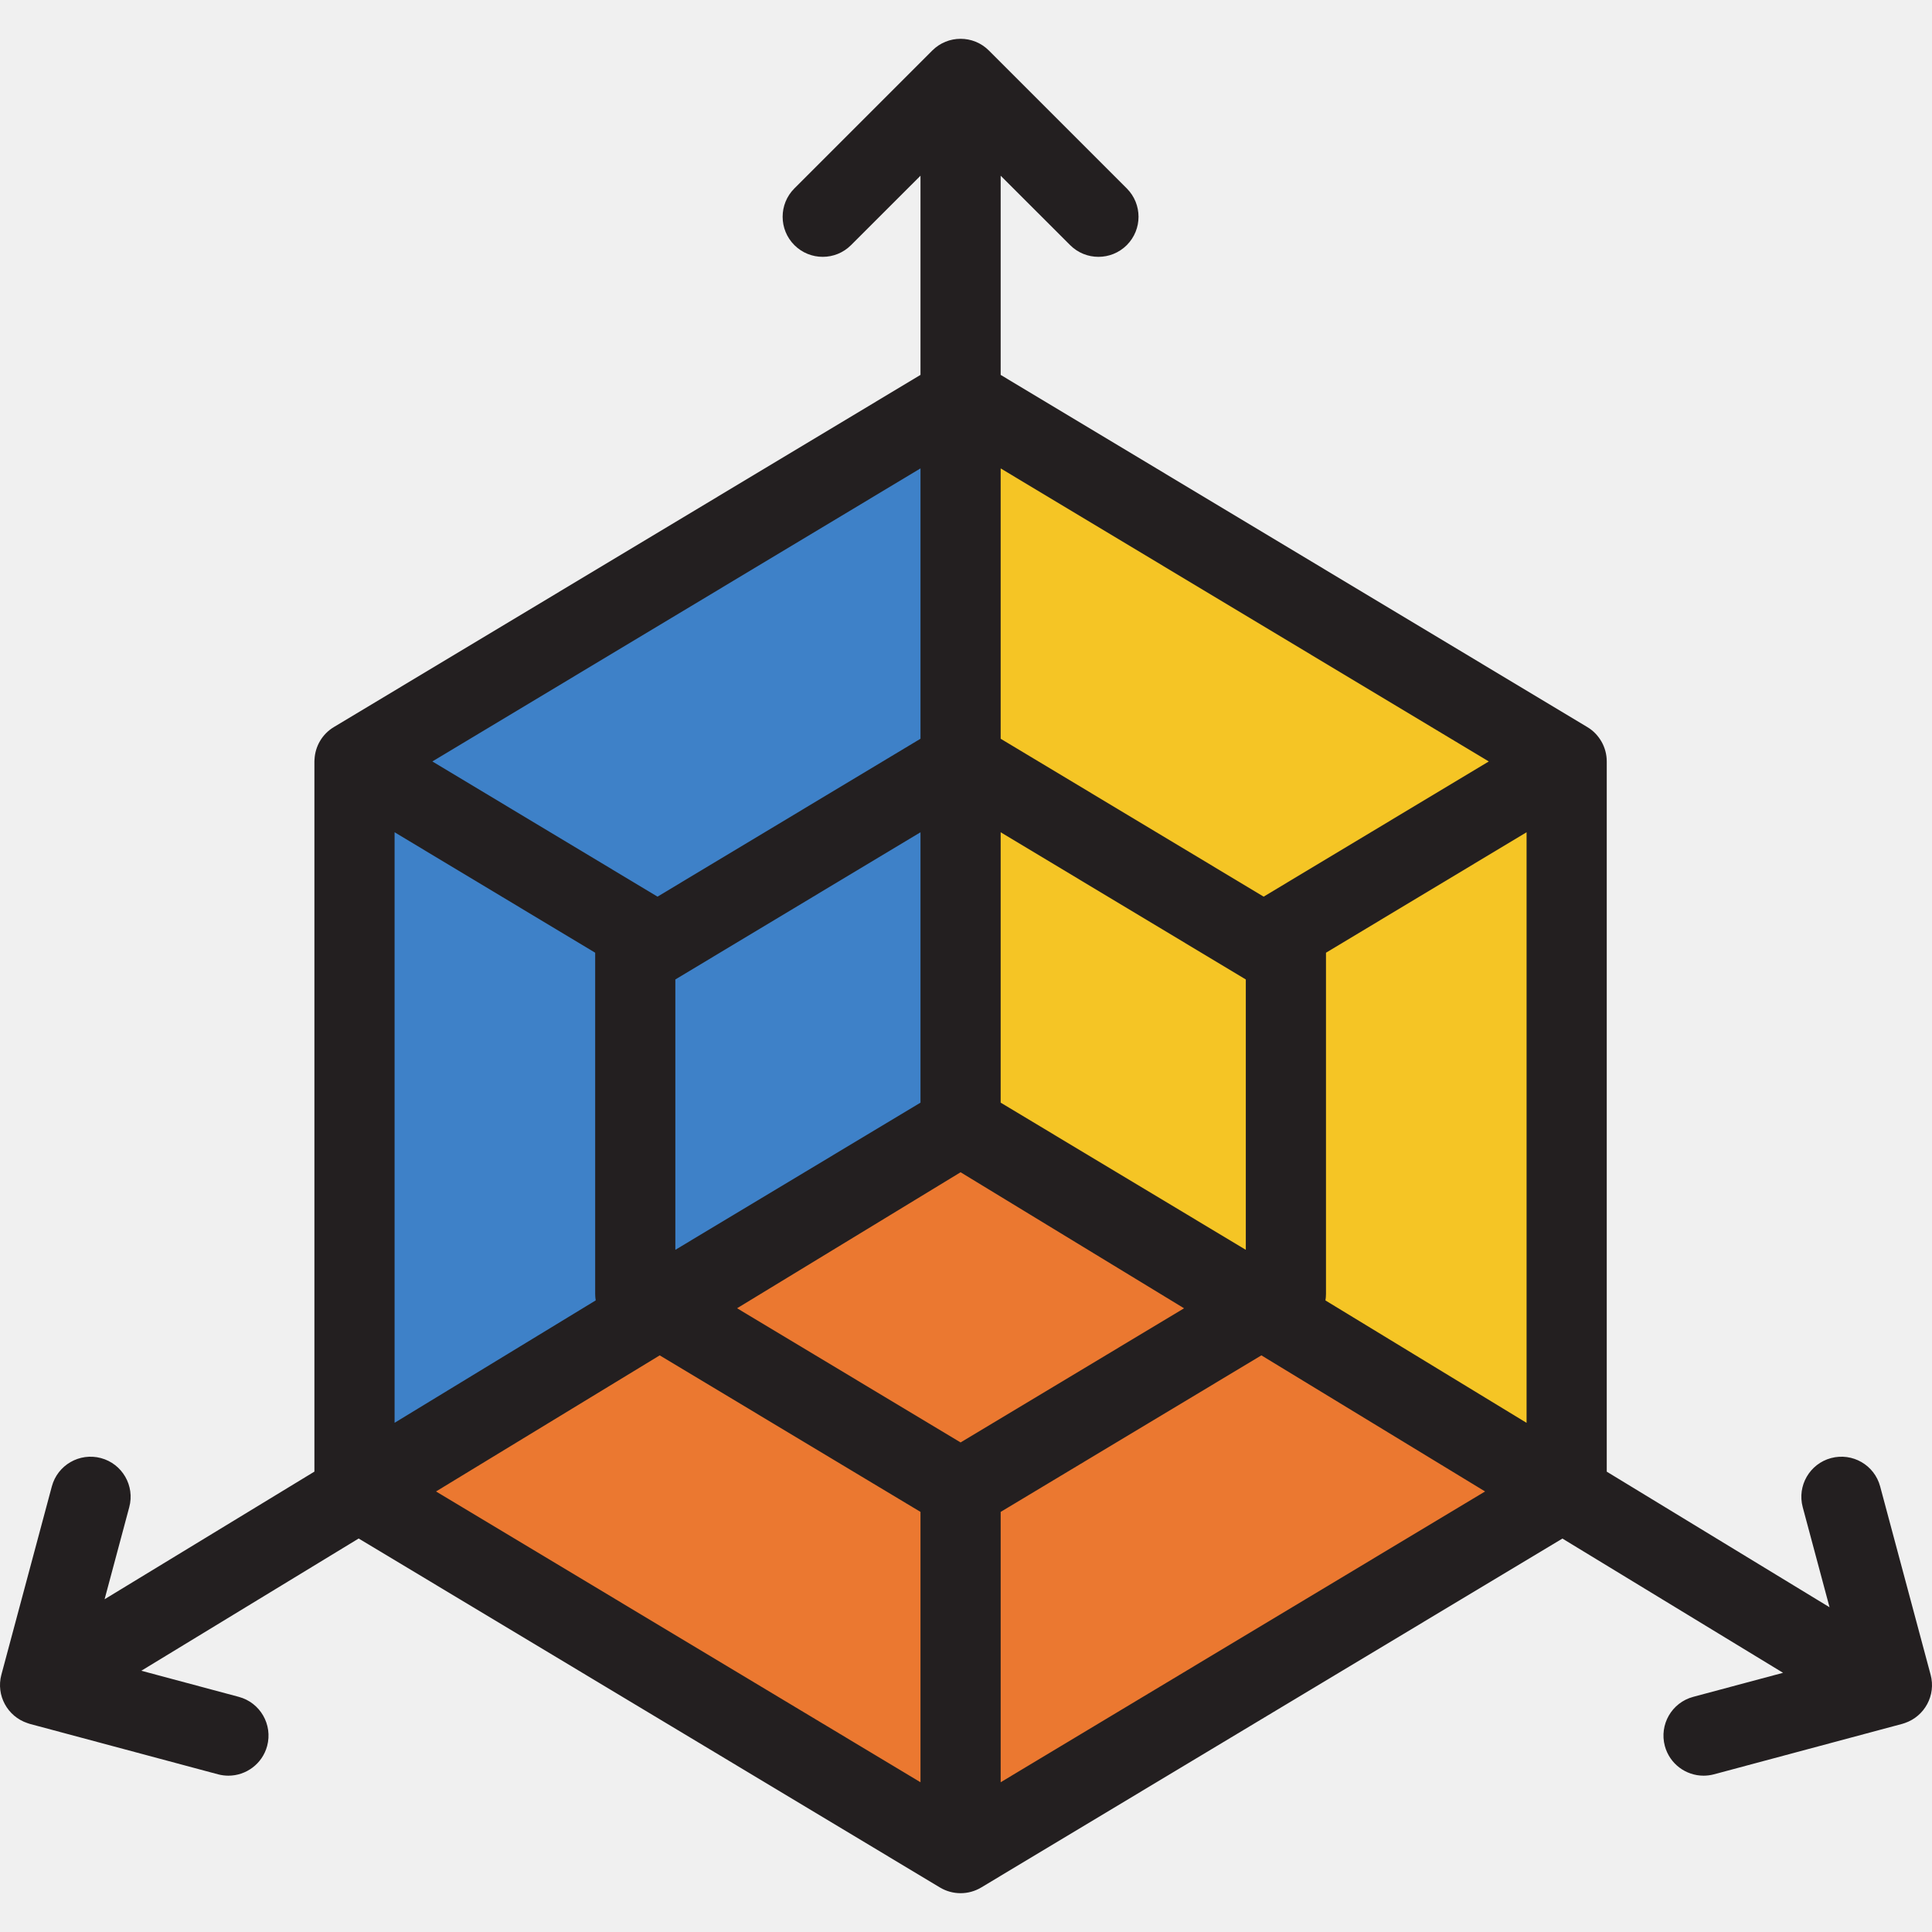
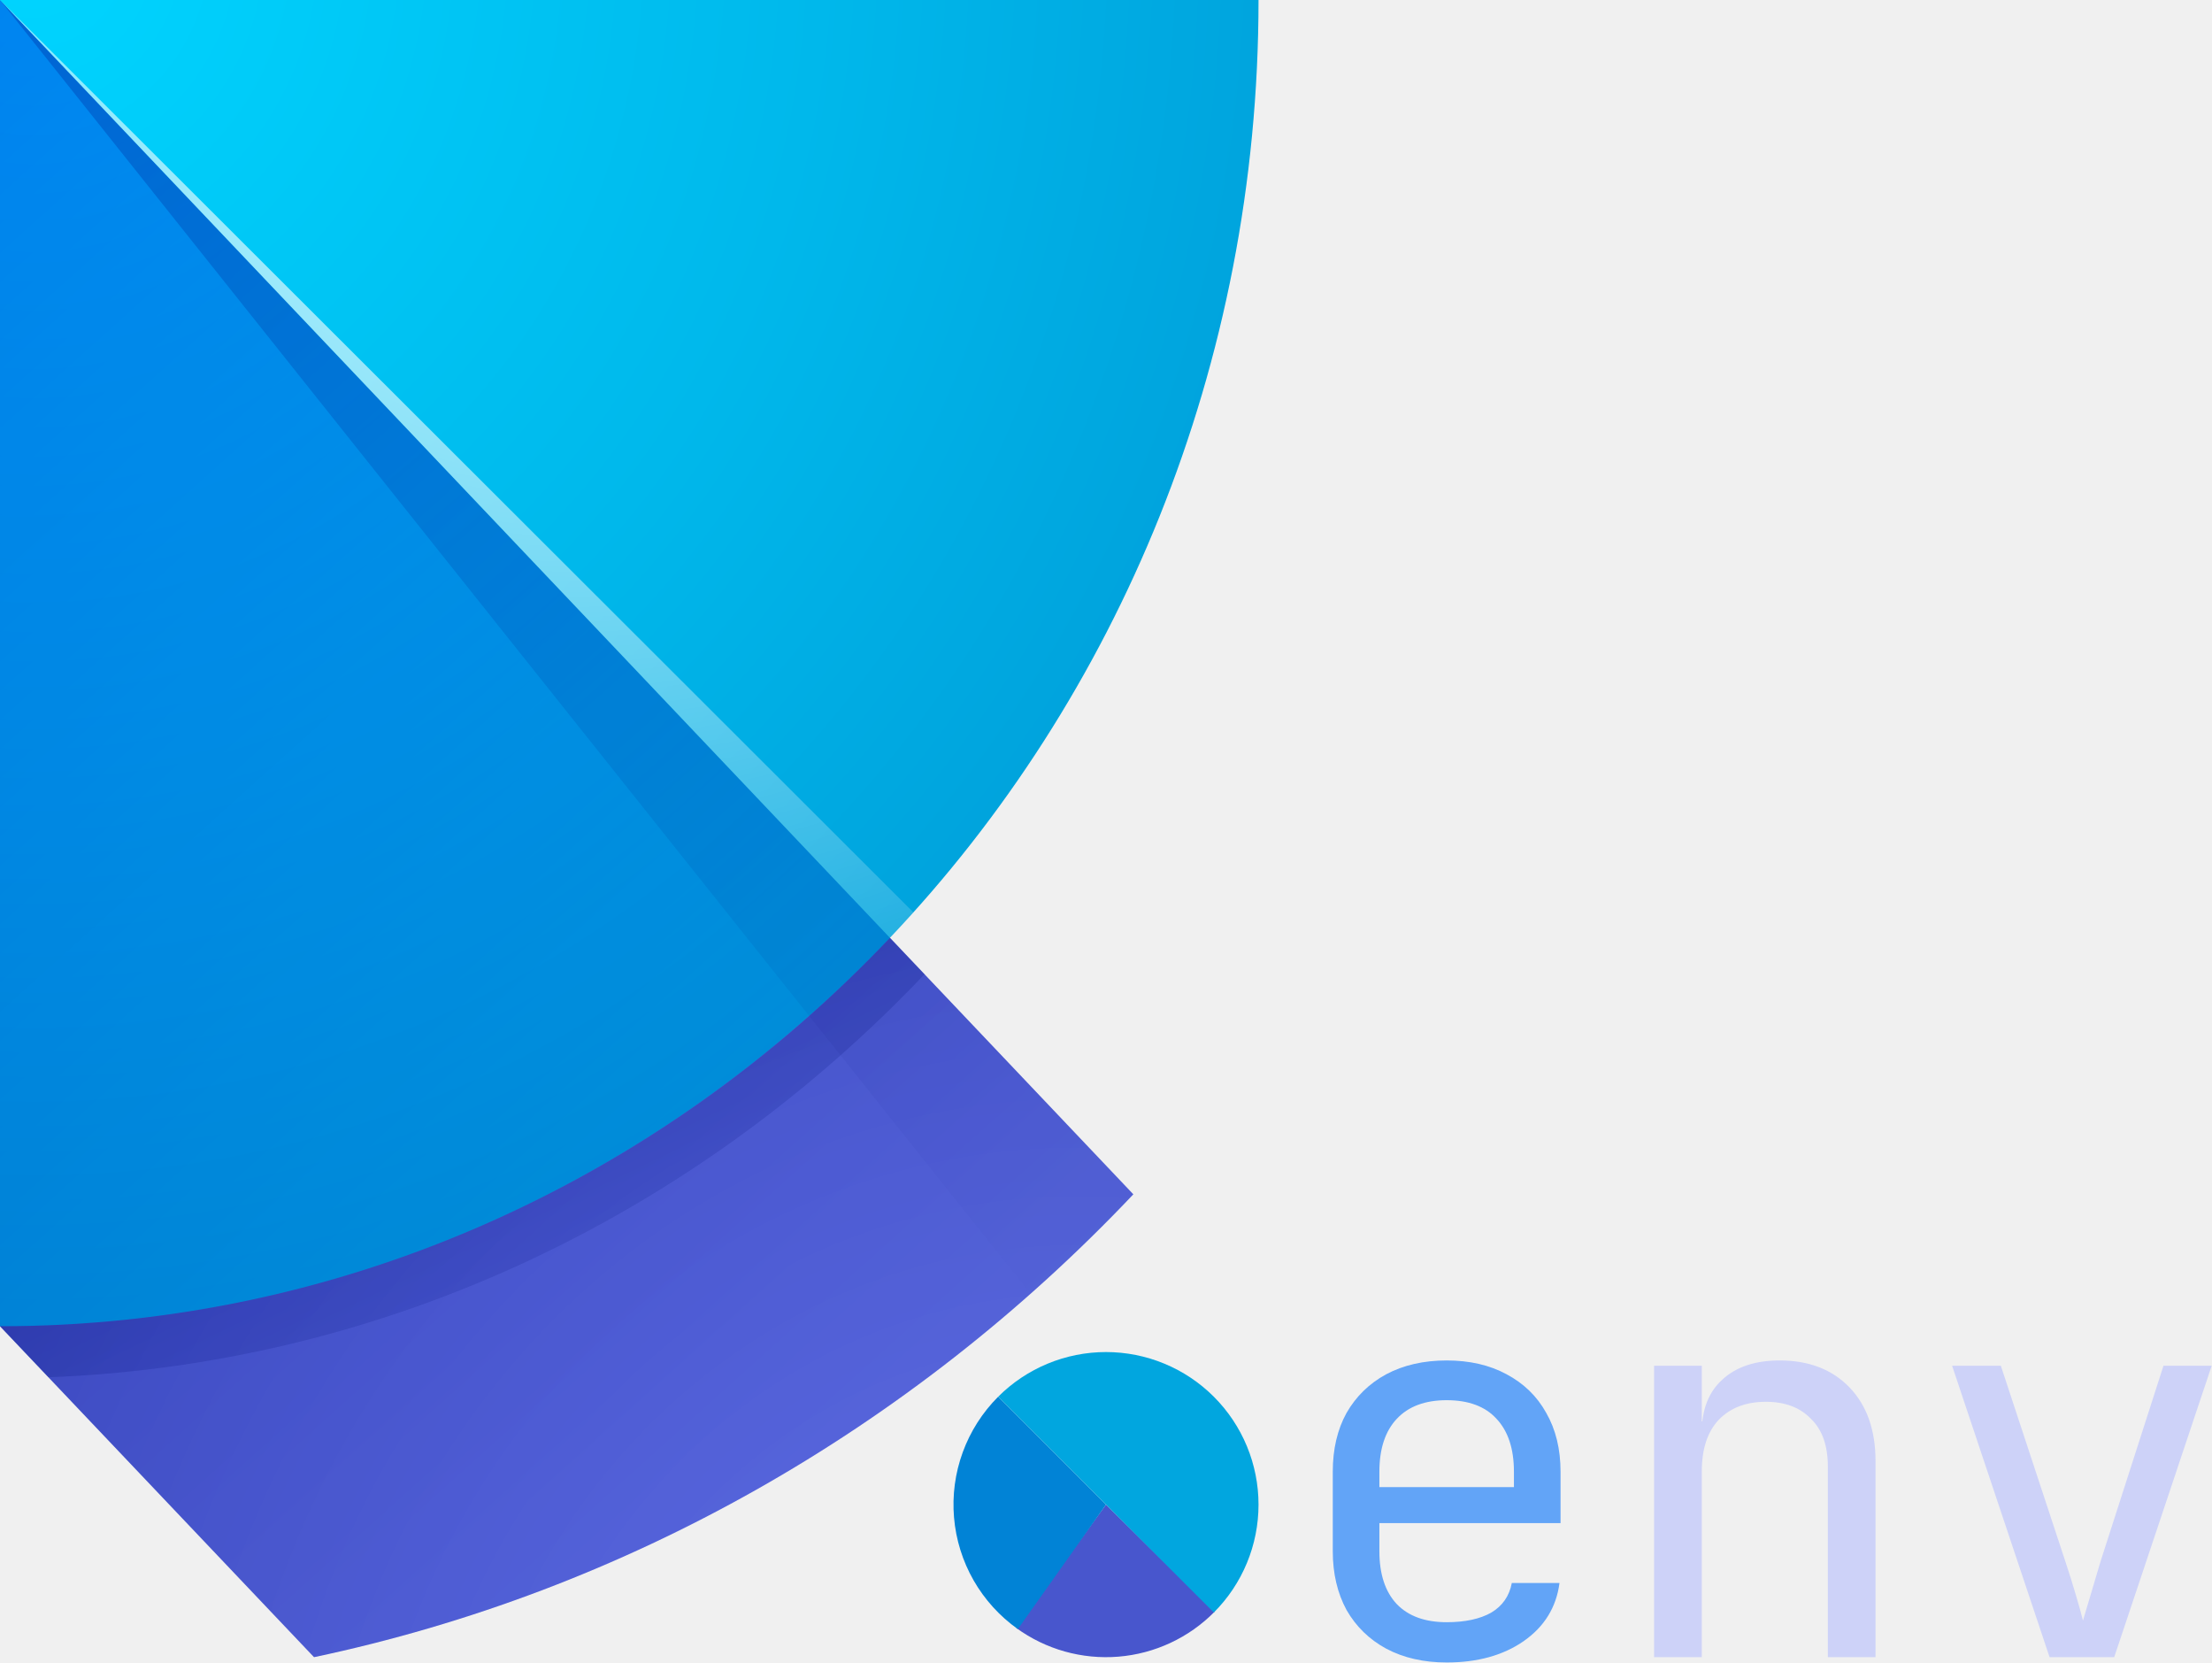
- <svg xmlns="http://www.w3.org/2000/svg" version="1.1" id="Layer_1" x="0px" y="0px" viewBox="0 0 385.549 385.549" style="enable-background:new 0 0 385.549 385.549;" xml:space="preserve">
-   <g>
-     <polygon style="fill:#EB7830;" points="71.546,297.68 131.625,261.127 191.693,297.186 191.693,369.798  " />
-     <polygon style="fill:#EB7830;" points="131.629,261.12 191.694,224.569 251.758,261.134 191.692,297.186  " />
-     <polygon style="fill:#EB7830;" points="191.693,297.186 251.751,261.127 311.83,297.68 191.693,369.798  " />
-     <polygon style="fill:#F5C525;" points="255.719,263.534 256.613,258.194 256.613,185.597 312.643,151.949 312.643,298.179  " />
-     <polygon style="fill:#F5C525;" points="191.693,151.953 191.693,79.341 312.644,151.953 252.173,188.266  " />
-     <polygon style="fill:#F5C525;" points="191.693,224.572 191.693,151.95 252.171,188.266 256.613,190.961 256.613,263.549  " />
-     <polygon style="fill:#3E81C8;" points="126.773,190.961 131.183,188.285 191.693,151.949 191.693,224.572 126.773,263.549  " />
-     <polygon style="fill:#3E81C8;" points="70.742,151.953 191.693,79.341 191.693,151.953 131.213,188.266  " />
-     <polygon style="fill:#3E81C8;" points="70.743,151.949 126.773,185.597 126.773,258.214 127.66,263.549 123.042,266.339   70.743,298.169  " />
-     <g>
-       <path style="fill:#231F20;" d="M385.273,334.214l-10.07-37.58c-1.14-4.27-5.52-6.8-9.8-5.66c-4.26,1.14-6.8,5.53-5.65,9.8    l5.35,19.97l-44.46-27.06v-141.73c0-1.4-0.37-2.76-1.04-3.94c-0.67-1.18-1.63-2.2-2.84-2.92l-117.07-70.28v-39.75l13.86,13.85    c1.56,1.56,3.6,2.34,5.65,2.34c2.05,0,4.1-0.78,5.66-2.34c3.12-3.12,3.12-8.19,0-11.31l-27.51-27.51    c-1.56-1.57-3.61-2.35-5.66-2.35s-4.09,0.78-5.66,2.35l-27.51,27.51c-3.12,3.12-3.12,8.19,0,11.31c1.56,1.56,3.61,2.34,5.66,2.34    s4.09-0.78,5.65-2.34l13.86-13.85v39.75l-117.07,70.28c-2.3,1.38-3.73,3.81-3.86,6.47c-0.01,0.11-0.02,0.23-0.02,0.36v141.75    l-41.87,25.47l4.92-18.37c1.15-4.27-1.39-8.66-5.65-9.8c-4.27-1.14-8.66,1.39-9.8,5.66l-10.07,37.58    c-1.1,4.11,1.22,8.33,5.21,9.65c0.13,0.05,0.28,0.1,0.45,0.15l37.58,10.07c0.69,0.18,1.39,0.27,2.07,0.27    c3.53,0,6.77-2.36,7.73-5.93c1.14-4.27-1.39-8.66-5.66-9.8l-19.45-5.21l43.37-26.39l116,69.64c1.27,0.76,2.69,1.14,4.12,1.14    s2.85-0.38,4.12-1.14l115.98-69.63l44.03,26.79l-17.93,4.8c-4.27,1.14-6.8,5.53-5.66,9.8c0.96,3.57,4.19,5.93,7.73,5.93    c0.68,0,1.38-0.09,2.07-0.27l37.58-10.07c0.21-0.06,0.37-0.11,0.53-0.17C384.083,342.494,386.373,338.304,385.273,334.214z     M199.693,93.474l97.41,58.48l-44.93,26.98l-52.48-31.51L199.693,93.474L199.693,93.474z M199.693,166.084l48.36,29.04l0.56,0.34    v53.95l-48.92-29.37V166.084z M183.693,93.474v53.95l-52.48,31.51l-44.93-26.98L183.693,93.474z M183.693,166.084v53.96    l-48.92,29.37v-53.95l0.56-0.34L183.693,166.084z M78.743,166.084l40.03,24.04v68.09c0,0.44,0.04,0.87,0.11,1.29l-40.14,24.43    V166.084z M183.693,355.665l-96.68-58.03l44.64-27.16l52.04,31.24V355.665z M191.693,287.854l-44.6-26.78l44.6-27.14l44.6,27.15    L191.693,287.854z M199.693,355.665v-53.95l52.03-31.24l44.64,27.16L199.693,355.665z M304.643,283.944l-40.14-24.43    c0.07-0.42,0.11-0.86,0.11-1.3v-68.09l40.03-24.04L304.643,283.944L304.643,283.944z" />
-     </g>
+ <svg xmlns="http://www.w3.org/2000/svg" width="1211" height="910" viewBox="0 0 1211 910" fill="none">
+   <g clip-path="url(#clip0_0_1)">
+     <path d="M171.923 907C341.916 871.114 498.001 782.96 620.464 653.672L0 0V725.875L171.923 907Z" fill="url(#paint0_radial_0_1)" />
+     <path d="M0 725.875C380.528 725.875 689 400.894 689 0H0V725.875Z" fill="url(#paint1_radial_0_1)" />
+     <path style="mix-blend-mode:multiply" d="M0 725.875L26.52 753.814C213.417 746.607 382.265 663.632 506.177 533.17L487.283 513.281C423.361 580.792 347.405 634.328 263.781 670.813C180.156 707.297 90.512 726.01 0 725.875Z" fill="url(#paint2_linear_0_1)" />
+     <path style="mix-blend-mode:multiply" d="M171.923 907C341.916 871.114 498.001 782.96 620.464 653.672L0 0V725.875L171.923 907Z" fill="url(#paint3_linear_0_1)" />
+     <path style="mix-blend-mode:multiply" d="M620.464 653.672L0 0L564.043 707.994C583.552 690.713 602.446 672.654 620.464 653.672Z" fill="url(#paint4_linear_0_1)" />
+     <path style="mix-blend-mode:screen" d="M0 0L487.206 513.281C491.541 508.692 495.82 504.049 500.043 499.352L0 0Z" fill="url(#paint5_radial_0_1)" />
+     <path d="M556.406 891.043C572.564 902.787 592.397 908.35 612.306 906.722C632.215 905.094 650.881 896.382 664.916 882.168L605.5 823.5L556.406 891.043Z" fill="#4856CD" />
+     <path d="M546.457 764.457C537.862 773.051 531.248 783.418 527.075 794.833C522.902 806.249 521.272 818.438 522.298 830.548C523.324 842.659 526.981 854.4 533.015 864.951C539.049 875.502 547.313 884.608 557.23 891.634L605.5 823.5L546.457 764.457Z" fill="#0183D6" />
+     <path d="M664.543 882.543C672.297 874.79 678.448 865.585 682.644 855.454C686.84 845.323 689 834.465 689 823.5C689 812.535 686.84 801.677 682.644 791.546C678.448 781.415 672.297 772.21 664.543 764.457C656.79 756.703 647.585 750.552 637.454 746.356C627.323 742.16 616.465 740 605.5 740C594.535 740 583.677 742.16 573.546 746.356C563.415 750.552 554.21 756.703 546.457 764.457L605.5 823.5L664.543 882.543Z" fill="#01A6DF" />
  </g>
-   <g>
-     </g>
-   <g>
-     </g>
-   <g>
-     </g>
-   <g>
-     </g>
-   <g>
-     </g>
-   <g>
-     </g>
-   <g>
-     </g>
-   <g>
-     </g>
-   <g>
-     </g>
-   <g>
-     </g>
-   <g>
-     </g>
-   <g>
-     </g>
-   <g>
-     </g>
-   <g>
-     </g>
-   <g>
-     </g>
+   <path d="M792 909.9C779.433 909.9 768.413 907.387 758.94 902.36C749.66 897.333 742.41 890.277 737.19 881.19C732.163 871.91 729.65 861.18 729.65 849V805.5C729.65 793.127 732.163 782.397 737.19 773.31C742.41 764.223 749.66 757.167 758.94 752.14C768.413 747.113 779.433 744.6 792 744.6C804.567 744.6 815.49 747.113 824.77 752.14C834.243 757.167 841.493 764.223 846.52 773.31C851.74 782.397 854.35 793.127 854.35 805.5V833.63H755.17V849C755.17 861.567 758.36 871.233 764.74 878C771.12 884.573 780.207 887.86 792 887.86C802.053 887.86 810.173 886.12 816.36 882.64C822.547 878.967 826.317 873.553 827.67 866.4H853.77C852.03 879.74 845.457 890.373 834.05 898.3C822.837 906.033 808.82 909.9 792 909.9ZM828.83 816.23V805.5C828.83 792.933 825.64 783.267 819.26 776.5C813.073 769.733 803.987 766.35 792 766.35C780.207 766.35 771.12 769.733 764.74 776.5C758.36 783.267 755.17 792.933 755.17 805.5V813.91H830.86L828.83 816.23Z" fill="#62A4F7" />
+   <path d="M905.567 907V747.5H931.667V777.95H937.177L931.667 784.04C931.667 771.473 935.437 761.807 942.977 755.04C950.517 748.08 960.957 744.6 974.297 744.6C990.343 744.6 1003.1 749.53 1012.58 759.39C1022.05 769.25 1026.79 782.687 1026.79 799.7V907H1000.69V802.6C1000.69 791.193 997.593 782.493 991.407 776.5C985.413 770.313 977.197 767.22 966.757 767.22C955.93 767.22 947.327 770.507 940.947 777.08C934.76 783.653 931.667 793.127 931.667 805.5V907H905.567ZM1122.08 907L1068.72 747.5H1095.4L1130.78 854.8C1132.91 861.18 1134.84 867.367 1136.58 873.36C1138.32 879.16 1139.58 883.703 1140.35 886.99C1141.32 883.703 1142.67 879.16 1144.41 873.36C1146.15 867.367 1147.99 861.18 1149.92 854.8L1184.43 747.5H1210.82L1157.46 907H1122.08Z" fill="#CDD2F8" />
+   <defs>
+     <radialGradient id="paint0_radial_0_1" cx="0" cy="0" r="1" gradientUnits="userSpaceOnUse" gradientTransform="translate(587.35 1034.97) scale(876.205 923.099)">
+       <stop stop-color="#6877EC" />
+       <stop offset="0.6" stop-color="#5362CF" />
+       <stop offset="1" stop-color="#4352B9" />
+     </radialGradient>
+     <radialGradient id="paint1_radial_0_1" cx="0" cy="0" r="1" gradientUnits="userSpaceOnUse" gradientTransform="translate(14.4358 -26.2545) scale(1147.58 1209)">
+       <stop stop-color="#00D5FF" />
+       <stop offset="0.38" stop-color="#00B8EB" />
+       <stop offset="1" stop-color="#0080C5" />
+     </radialGradient>
+     <linearGradient id="paint2_linear_0_1" x1="28.472" y1="109.002" x2="367.554" y2="817.098" gradientUnits="userSpaceOnUse">
+       <stop stop-color="#294CA7" />
+       <stop offset="0.48" stop-color="#96A7D4" />
+       <stop offset="0.84" stop-color="#E1E6F3" />
+       <stop offset="1" stop-color="white" />
+     </linearGradient>
+     <linearGradient id="paint3_linear_0_1" x1="-438.133" y1="-233.698" x2="670.363" y2="998.724" gradientUnits="userSpaceOnUse">
+       <stop stop-color="#6877EC" />
+       <stop offset="0.29" stop-color="#97A1F2" />
+       <stop offset="0.77" stop-color="#E2E4FB" />
+       <stop offset="1" stop-color="white" />
+     </linearGradient>
+     <linearGradient id="paint4_linear_0_1" x1="-318.957" y1="-463.056" x2="662.485" y2="647.051" gradientUnits="userSpaceOnUse">
+       <stop stop-color="#8397CC" />
+       <stop offset="0.15" stop-color="#97A8D4" />
+       <stop offset="0.73" stop-color="#E2E6F3" />
+       <stop offset="1" stop-color="white" />
+     </linearGradient>
+     <radialGradient id="paint5_radial_0_1" cx="0" cy="0" r="1" gradientUnits="userSpaceOnUse" gradientTransform="translate(312.746 -56.2178) scale(663.172 698.665)">
+       <stop stop-color="white" />
+       <stop offset="1" />
+     </radialGradient>
+     <clipPath id="clip0_0_1">
+       <rect width="689" height="907" fill="white" />
+     </clipPath>
+   </defs>
</svg>
